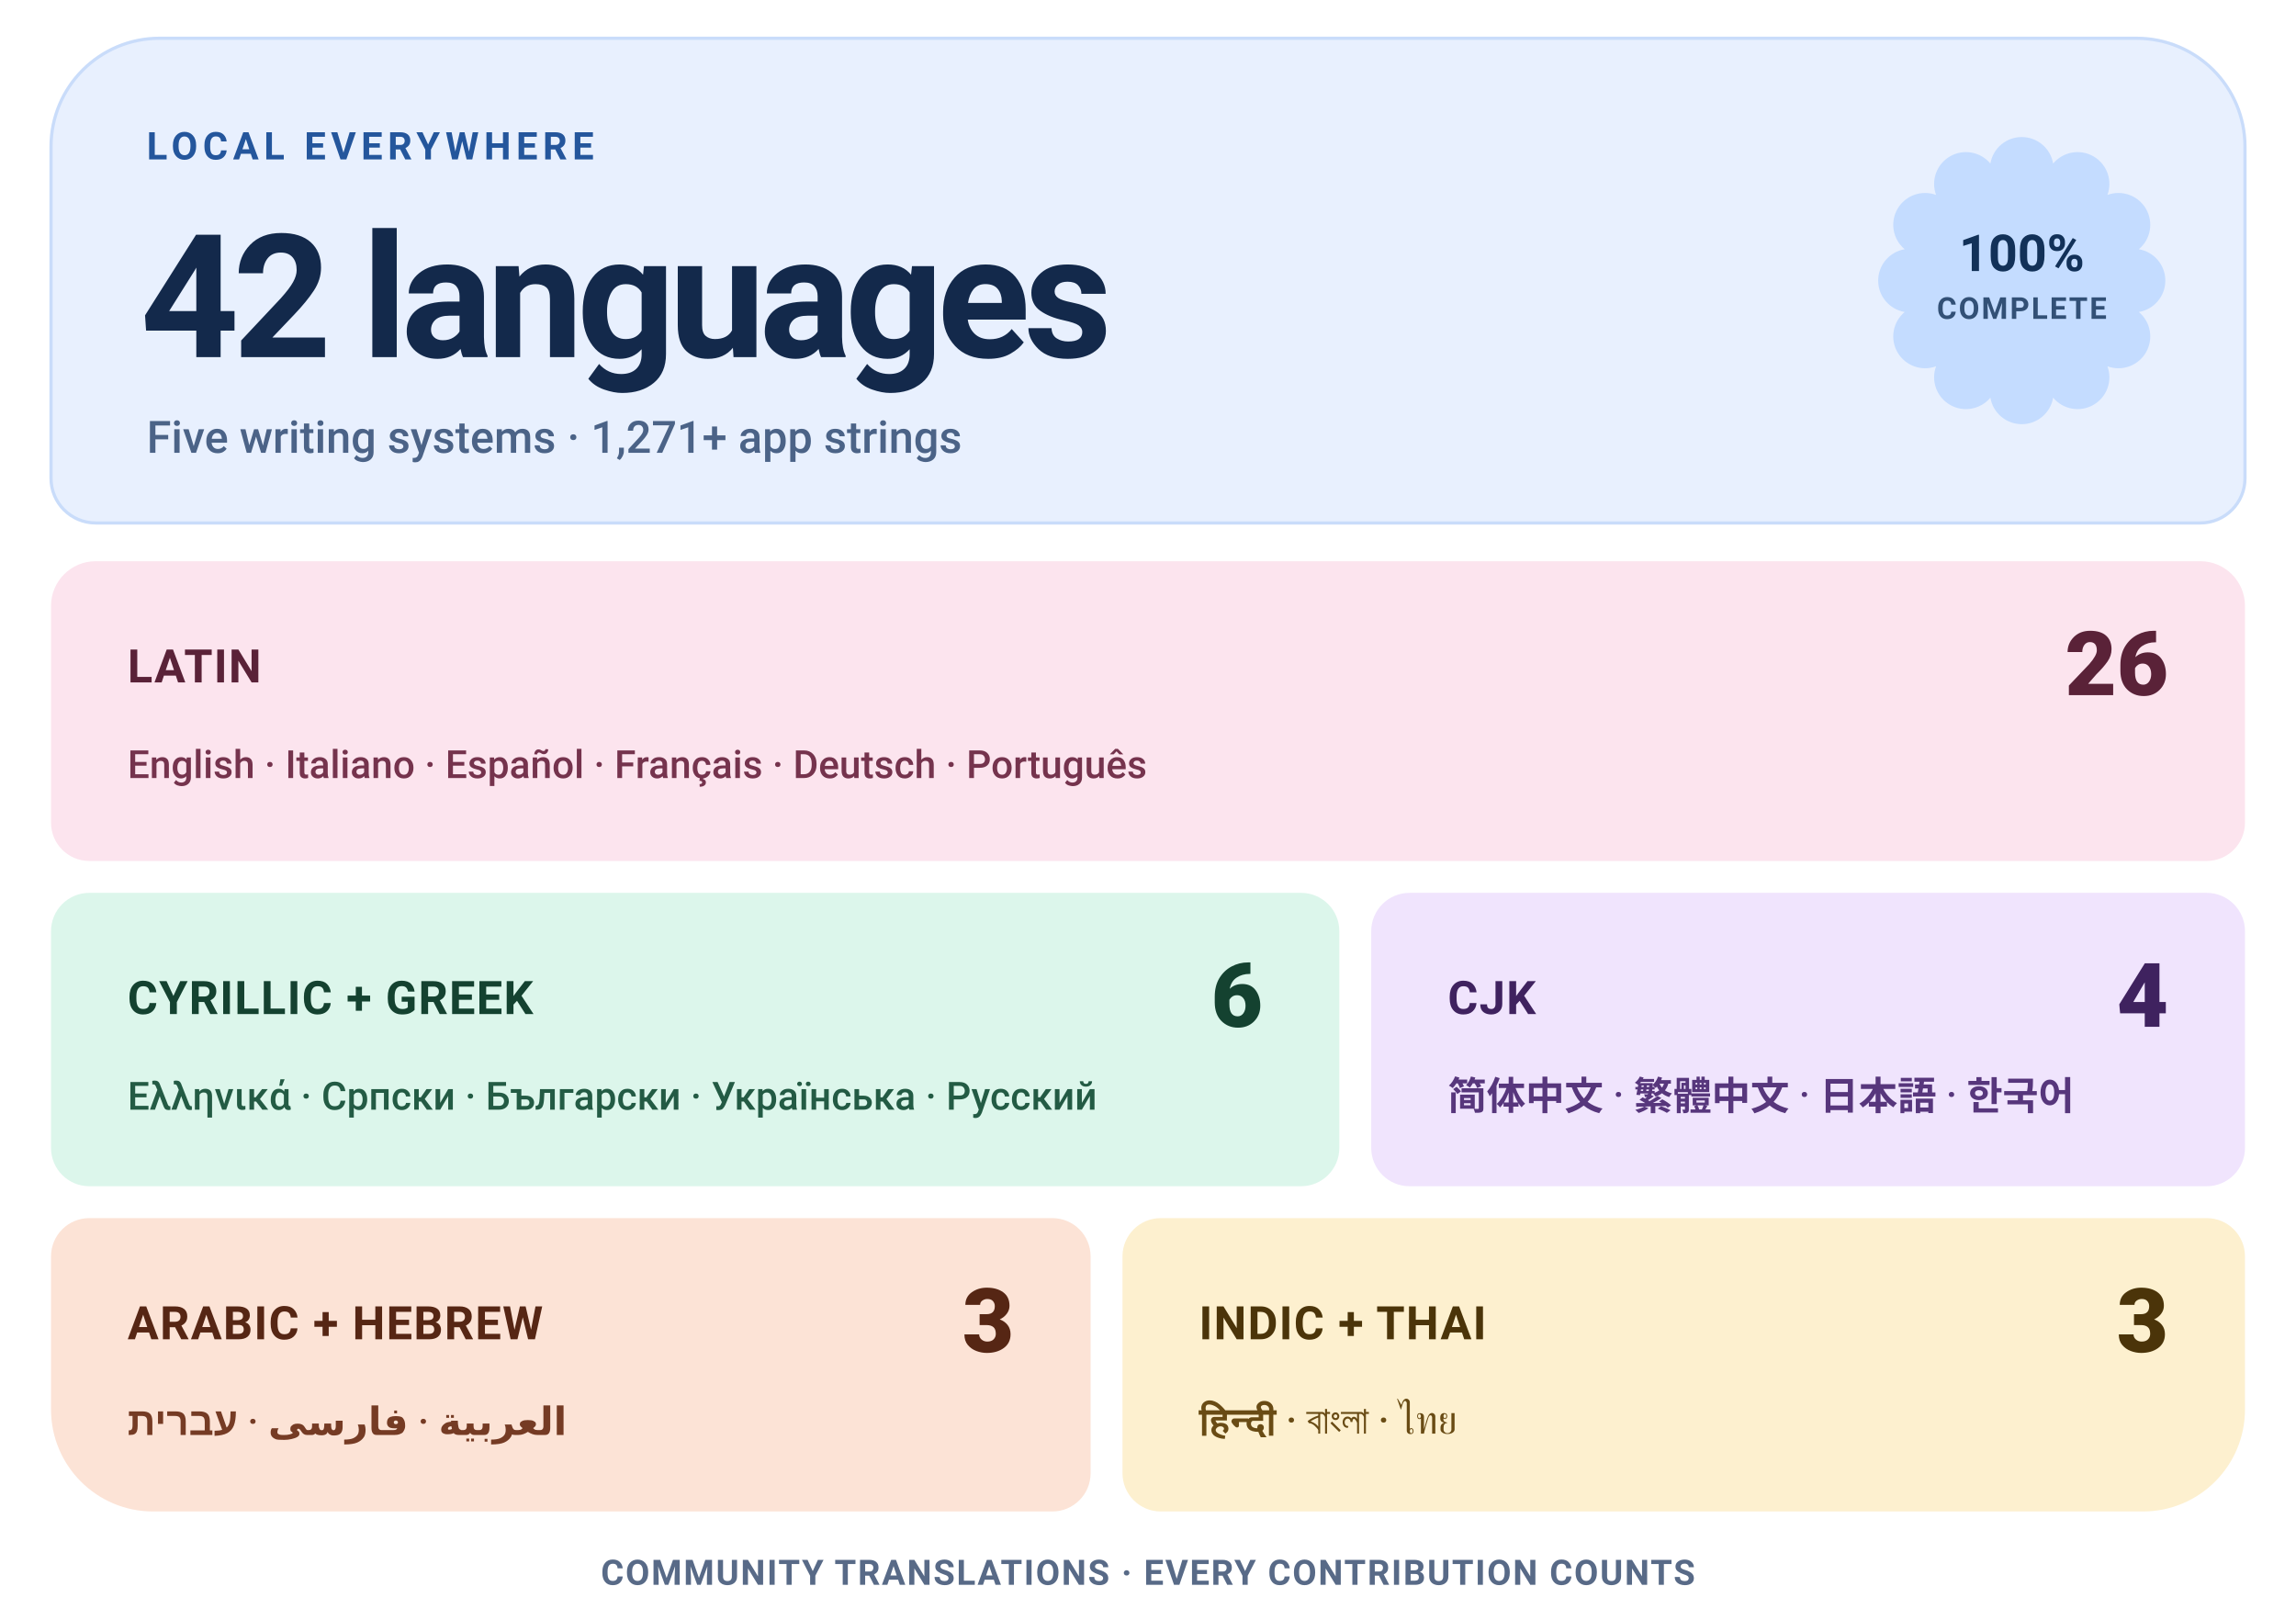
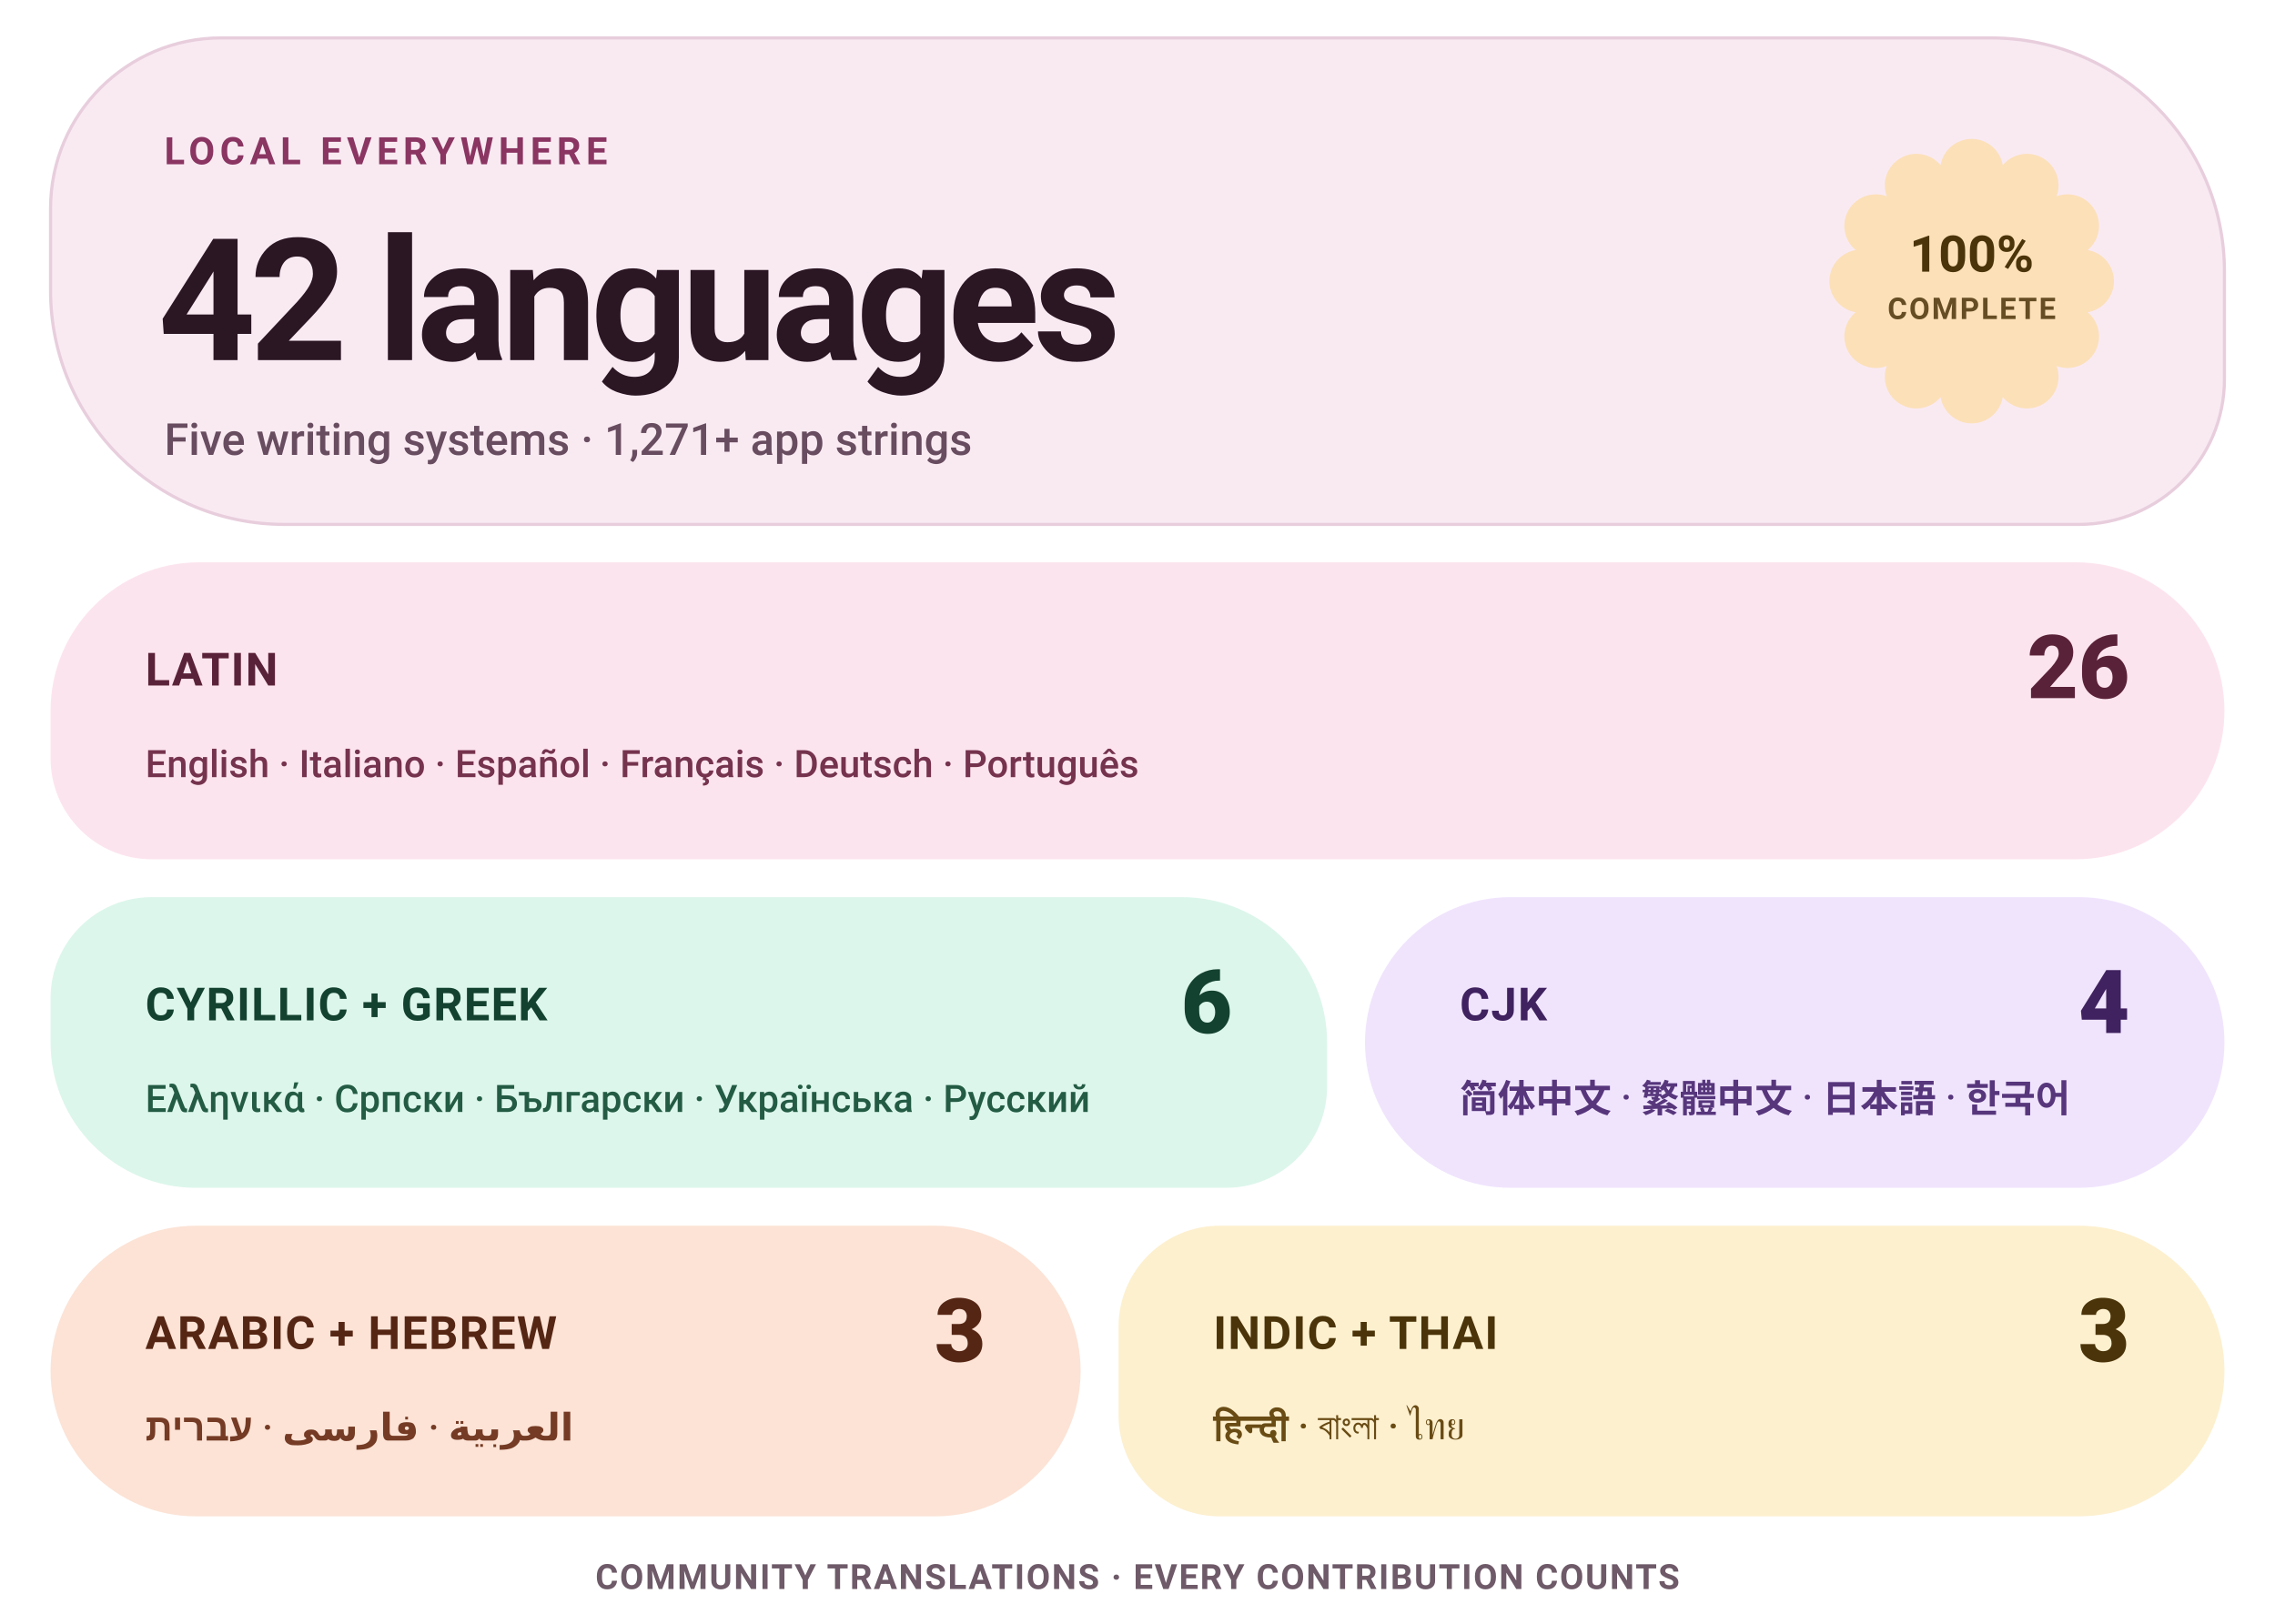
- <svg xmlns="http://www.w3.org/2000/svg" width="720" height="508" viewBox="0 0 720 508" role="img" aria-label="Levyra localization coverage: 100% across 42 languages">
+ <svg xmlns="http://www.w3.org/2000/svg" width="720" height="514" viewBox="0 0 720 514" role="img" aria-label="Levyra localization coverage: 100% across 42 languages">
  <style>
    text { font-family: Roboto,-apple-system,BlinkMacSystemFont,'Segoe UI',Helvetica,Arial,sans-serif; }
-     .eyebrow { fill: #24569C; font-size: 12px; font-weight: 700; letter-spacing: 1.6px; }
-     .hero { fill: #13294B; font-size: 54px; font-weight: 760; letter-spacing: -2px; }
-     .meta { fill: #4B6387; font-size: 14px; font-weight: 550; }
-     .status { fill: #123158; font-size: 16px; font-weight: 780; }
-     .status-sub { fill: #123158; font-size: 9.5px; font-weight: 700; letter-spacing: .6px; opacity: .82; }
+     .eyebrow { fill: #8A3562; font-size: 12px; font-weight: 700; letter-spacing: 1.6px; }
+     .hero { fill: #2B1624; font-size: 54px; font-weight: 760; letter-spacing: -2px; }
+     .meta { fill: #684C5F; font-size: 14px; font-weight: 550; }
+     .status { fill: #4B3409; font-size: 16px; font-weight: 780; }
+     .status-sub { fill: #4B3409; font-size: 9.5px; font-weight: 700; letter-spacing: .6px; opacity: .85; }
    .tile-label { font-size: 14.5px; font-weight: 760; letter-spacing: .4px; }
    .tile-count { font-size: 28px; font-weight: 800; }
-     .tile-examples { font-size: 12.2px; font-weight: 550; }
-     .footer { fill: #586A87; font-size: 11px; font-weight: 650; letter-spacing: .5px; }
+     .tile-examples { font-size: 12px; font-weight: 550; }
+     .footer { fill: #6E5A68; font-size: 11px; font-weight: 650; letter-spacing: .5px; }
  </style>
-   <path d="M 50.00 12.00 H 670.00 A 34 34 0 0 1 704.00 46.00 V 150.00 A 14 14 0 0 1 690.00 164.00 H 30.00 A 14 14 0 0 1 16.00 150.00 V 46.00 A 34 34 0 0 1 50.00 12.00 Z" fill="#E8F0FE" stroke="#C9DCFA" stroke-width="1" />
-   <text x="46" y="50" class="eyebrow">LOCAL EVERYWHERE</text>
-   <text x="44" y="112" class="hero">42 languages</text>
-   <text x="46" y="142" class="meta">Five writing systems · 1,271+ app strings</text>
-   <path d="M 624.16 51.29 A 9.98 9.98 0 0 1 643.84 51.29 A 9.98 9.98 0 0 1 660.87 61.13 A 9.98 9.98 0 0 1 670.71 78.16 A 9.98 9.98 0 0 1 670.71 97.84 A 9.98 9.98 0 0 1 660.87 114.87 A 9.98 9.98 0 0 1 643.84 124.71 A 9.98 9.98 0 0 1 624.16 124.71 A 9.98 9.98 0 0 1 607.13 114.87 A 9.98 9.98 0 0 1 597.29 97.84 A 9.98 9.98 0 0 1 597.29 78.16 A 9.98 9.98 0 0 1 607.13 61.13 A 9.98 9.98 0 0 1 624.16 51.29 Z" fill="#C4DCFF" />
-   <text x="634" y="85" text-anchor="middle" class="status">100%</text>
-   <text x="634" y="100" text-anchor="middle" class="status-sub">COMPLETE</text>
-   <path d="M 30.00 176.00 H 690.00 A 14 14 0 0 1 704.00 190.00 V 258.00 A 12 12 0 0 1 692.00 270.00 H 28.00 A 12 12 0 0 1 16.00 258.00 V 190.00 A 14 14 0 0 1 30.00 176.00 Z" fill="#FCE4EE" />
-   <text x="40" y="214" fill="#5A2238" class="tile-label">LATIN</text>
-   <text x="680" y="218" text-anchor="end" fill="#5A2238" class="tile-count">26</text>
-   <text x="40" y="244" fill="#75334D" class="tile-examples">English · Italiano · Español · Français · Deutsch · Português</text>
-   <path d="M 28.00 280.00 H 408.00 A 12 12 0 0 1 420.00 292.00 V 360.00 A 12 12 0 0 1 408.00 372.00 H 28.00 A 12 12 0 0 1 16.00 360.00 V 292.00 A 12 12 0 0 1 28.00 280.00 Z" fill="#DCF6EB" />
-   <text x="40" y="318" fill="#144230" class="tile-label">CYRILLIC + GREEK</text>
-   <text x="396" y="322" text-anchor="end" fill="#144230" class="tile-count">6</text>
-   <text x="40" y="348" fill="#235B44" class="tile-examples">Ελληνικά · Српски · Български · Українська · Русский</text>
-   <path d="M 442.00 280.00 H 692.00 A 12 12 0 0 1 704.00 292.00 V 360.00 A 12 12 0 0 1 692.00 372.00 H 442.00 A 12 12 0 0 1 430.00 360.00 V 292.00 A 12 12 0 0 1 442.00 280.00 Z" fill="#F0E4FD" />
-   <text x="454" y="318" fill="#3F225F" class="tile-label">CJK</text>
-   <text x="680" y="322" text-anchor="end" fill="#3F225F" class="tile-count">4</text>
-   <text x="454" y="348" fill="#57367C" class="tile-examples">简体中文 · 繁體中文 · 日本語 · 한국어</text>
-   <path d="M 28.00 382.00 H 330.00 A 12 12 0 0 1 342.00 394.00 V 462.00 A 12 12 0 0 1 330.00 474.00 H 48.00 A 32 32 0 0 1 16.00 442.00 V 394.00 A 12 12 0 0 1 28.00 382.00 Z" fill="#FCE3D6" />
-   <text x="40" y="420" fill="#562614" class="tile-label">ARABIC + HEBREW</text>
-   <text x="318" y="424" text-anchor="end" fill="#562614" class="tile-count">3</text>
-   <text x="40" y="450" fill="#753B24" class="tile-examples">العربية · فارسی · עברית</text>
-   <path d="M 364.00 382.00 H 692.00 A 12 12 0 0 1 704.00 394.00 V 442.00 A 32 32 0 0 1 672.00 474.00 H 364.00 A 12 12 0 0 1 352.00 462.00 V 394.00 A 12 12 0 0 1 364.00 382.00 Z" fill="#FDF0CF" />
-   <text x="376" y="420" fill="#4B3409" class="tile-label">INDIC + THAI</text>
-   <text x="680" y="424" text-anchor="end" fill="#4B3409" class="tile-count">3</text>
-   <text x="376" y="450" fill="#694B14" class="tile-examples">हिन्दी · বাংলা · ไทย</text>
-   <text x="360" y="497" text-anchor="middle" class="footer">COMMUNITY TRANSLATIONS · EVERY CONTRIBUTION COUNTS</text>
+   <path d="M 70.00 12.00 H 630.00 A 74 74 0 0 1 704.00 86.00 V 120.00 A 46 46 0 0 1 658.00 166.00 H 90.00 A 74 74 0 0 1 16.00 92.00 V 66.00 A 54 54 0 0 1 70.00 12.00 Z" fill="#F9EAF2" stroke="#E8CEDD" stroke-width="1" />
+   <text x="52" y="52" class="eyebrow">LOCAL EVERYWHERE</text>
+   <text x="50" y="114" class="hero">42 languages</text>
+   <text x="52" y="144" class="meta">Five writing systems · 1,271+ app strings</text>
+   <path d="M 614.16 52.29 A 9.98 9.98 0 0 1 633.84 52.29 A 9.98 9.98 0 0 1 650.87 62.13 A 9.98 9.98 0 0 1 660.71 79.16 A 9.98 9.98 0 0 1 660.71 98.84 A 9.98 9.98 0 0 1 650.87 115.87 A 9.98 9.98 0 0 1 633.84 125.71 A 9.98 9.98 0 0 1 614.16 125.71 A 9.98 9.98 0 0 1 597.13 115.87 A 9.98 9.98 0 0 1 587.29 98.84 A 9.98 9.98 0 0 1 587.29 79.16 A 9.98 9.98 0 0 1 597.13 62.13 A 9.98 9.98 0 0 1 614.16 52.29 Z" fill="#FCE0B8" />
+   <text x="624" y="86" text-anchor="middle" class="status">100%</text>
+   <text x="624" y="101" text-anchor="middle" class="status-sub">COMPLETE</text>
+   <path d="M 63.00 178.00 H 657.00 A 47 47 0 0 1 704.00 225.00 V 225.00 A 47 47 0 0 1 657.00 272.00 H 48.00 A 32 32 0 0 1 16.00 240.00 V 225.00 A 47 47 0 0 1 63.00 178.00 Z" fill="#FCE4EE" />
+   <text x="46" y="217" fill="#5A2238" class="tile-label">LATIN</text>
+   <text x="674" y="221" text-anchor="end" fill="#5A2238" class="tile-count">26</text>
+   <text x="46" y="246" fill="#75334D" class="tile-examples">English · Italiano · Español · Français · Deutsch · Português</text>
+   <path d="M 48.00 284.00 H 374.00 A 46 46 0 0 1 420.00 330.00 V 344.00 A 32 32 0 0 1 388.00 376.00 H 62.00 A 46 46 0 0 1 16.00 330.00 V 316.00 A 32 32 0 0 1 48.00 284.00 Z" fill="#DCF6EB" />
+   <text x="46" y="323" fill="#144230" class="tile-label">CYRILLIC + GREEK</text>
+   <text x="390" y="327" text-anchor="end" fill="#144230" class="tile-count">6</text>
+   <text x="46" y="352" fill="#235B44" class="tile-examples">Ελληνικά · Српски · Български · Українська · Русский</text>
+   <path d="M 478.00 284.00 H 658.00 A 46 46 0 0 1 704.00 330.00 V 330.00 A 46 46 0 0 1 658.00 376.00 H 478.00 A 46 46 0 0 1 432.00 330.00 V 330.00 A 46 46 0 0 1 478.00 284.00 Z" fill="#F0E4FD" />
+   <text x="462" y="323" fill="#3F225F" class="tile-label">CJK</text>
+   <text x="674" y="327" text-anchor="end" fill="#3F225F" class="tile-count">4</text>
+   <text x="462" y="352" fill="#57367C" class="tile-examples">简体中文 · 繁體中文 · 日本語 · 한국어</text>
+   <path d="M 62.00 388.00 H 296.00 A 46 46 0 0 1 342.00 434.00 V 434.00 A 46 46 0 0 1 296.00 480.00 H 62.00 A 46 46 0 0 1 16.00 434.00 V 434.00 A 46 46 0 0 1 62.00 388.00 Z" fill="#FCE3D6" />
+   <text x="46" y="427" fill="#562614" class="tile-label">ARABIC + HEBREW</text>
+   <text x="312" y="431" text-anchor="end" fill="#562614" class="tile-count">3</text>
+   <text x="46" y="456" fill="#753B24" class="tile-examples">العربية · فارسی · עברית</text>
+   <path d="M 386.00 388.00 H 658.00 A 46 46 0 0 1 704.00 434.00 V 434.00 A 46 46 0 0 1 658.00 480.00 H 386.00 A 32 32 0 0 1 354.00 448.00 V 420.00 A 32 32 0 0 1 386.00 388.00 Z" fill="#FDF0CF" />
+   <text x="384" y="427" fill="#4B3409" class="tile-label">INDIC + THAI</text>
+   <text x="674" y="431" text-anchor="end" fill="#4B3409" class="tile-count">3</text>
+   <text x="384" y="456" fill="#694B14" class="tile-examples">हिन्दी · বাংলা · ไทย</text>
+   <text x="360" y="503" text-anchor="middle" class="footer">COMMUNITY TRANSLATIONS · EVERY CONTRIBUTION COUNTS</text>
</svg>
